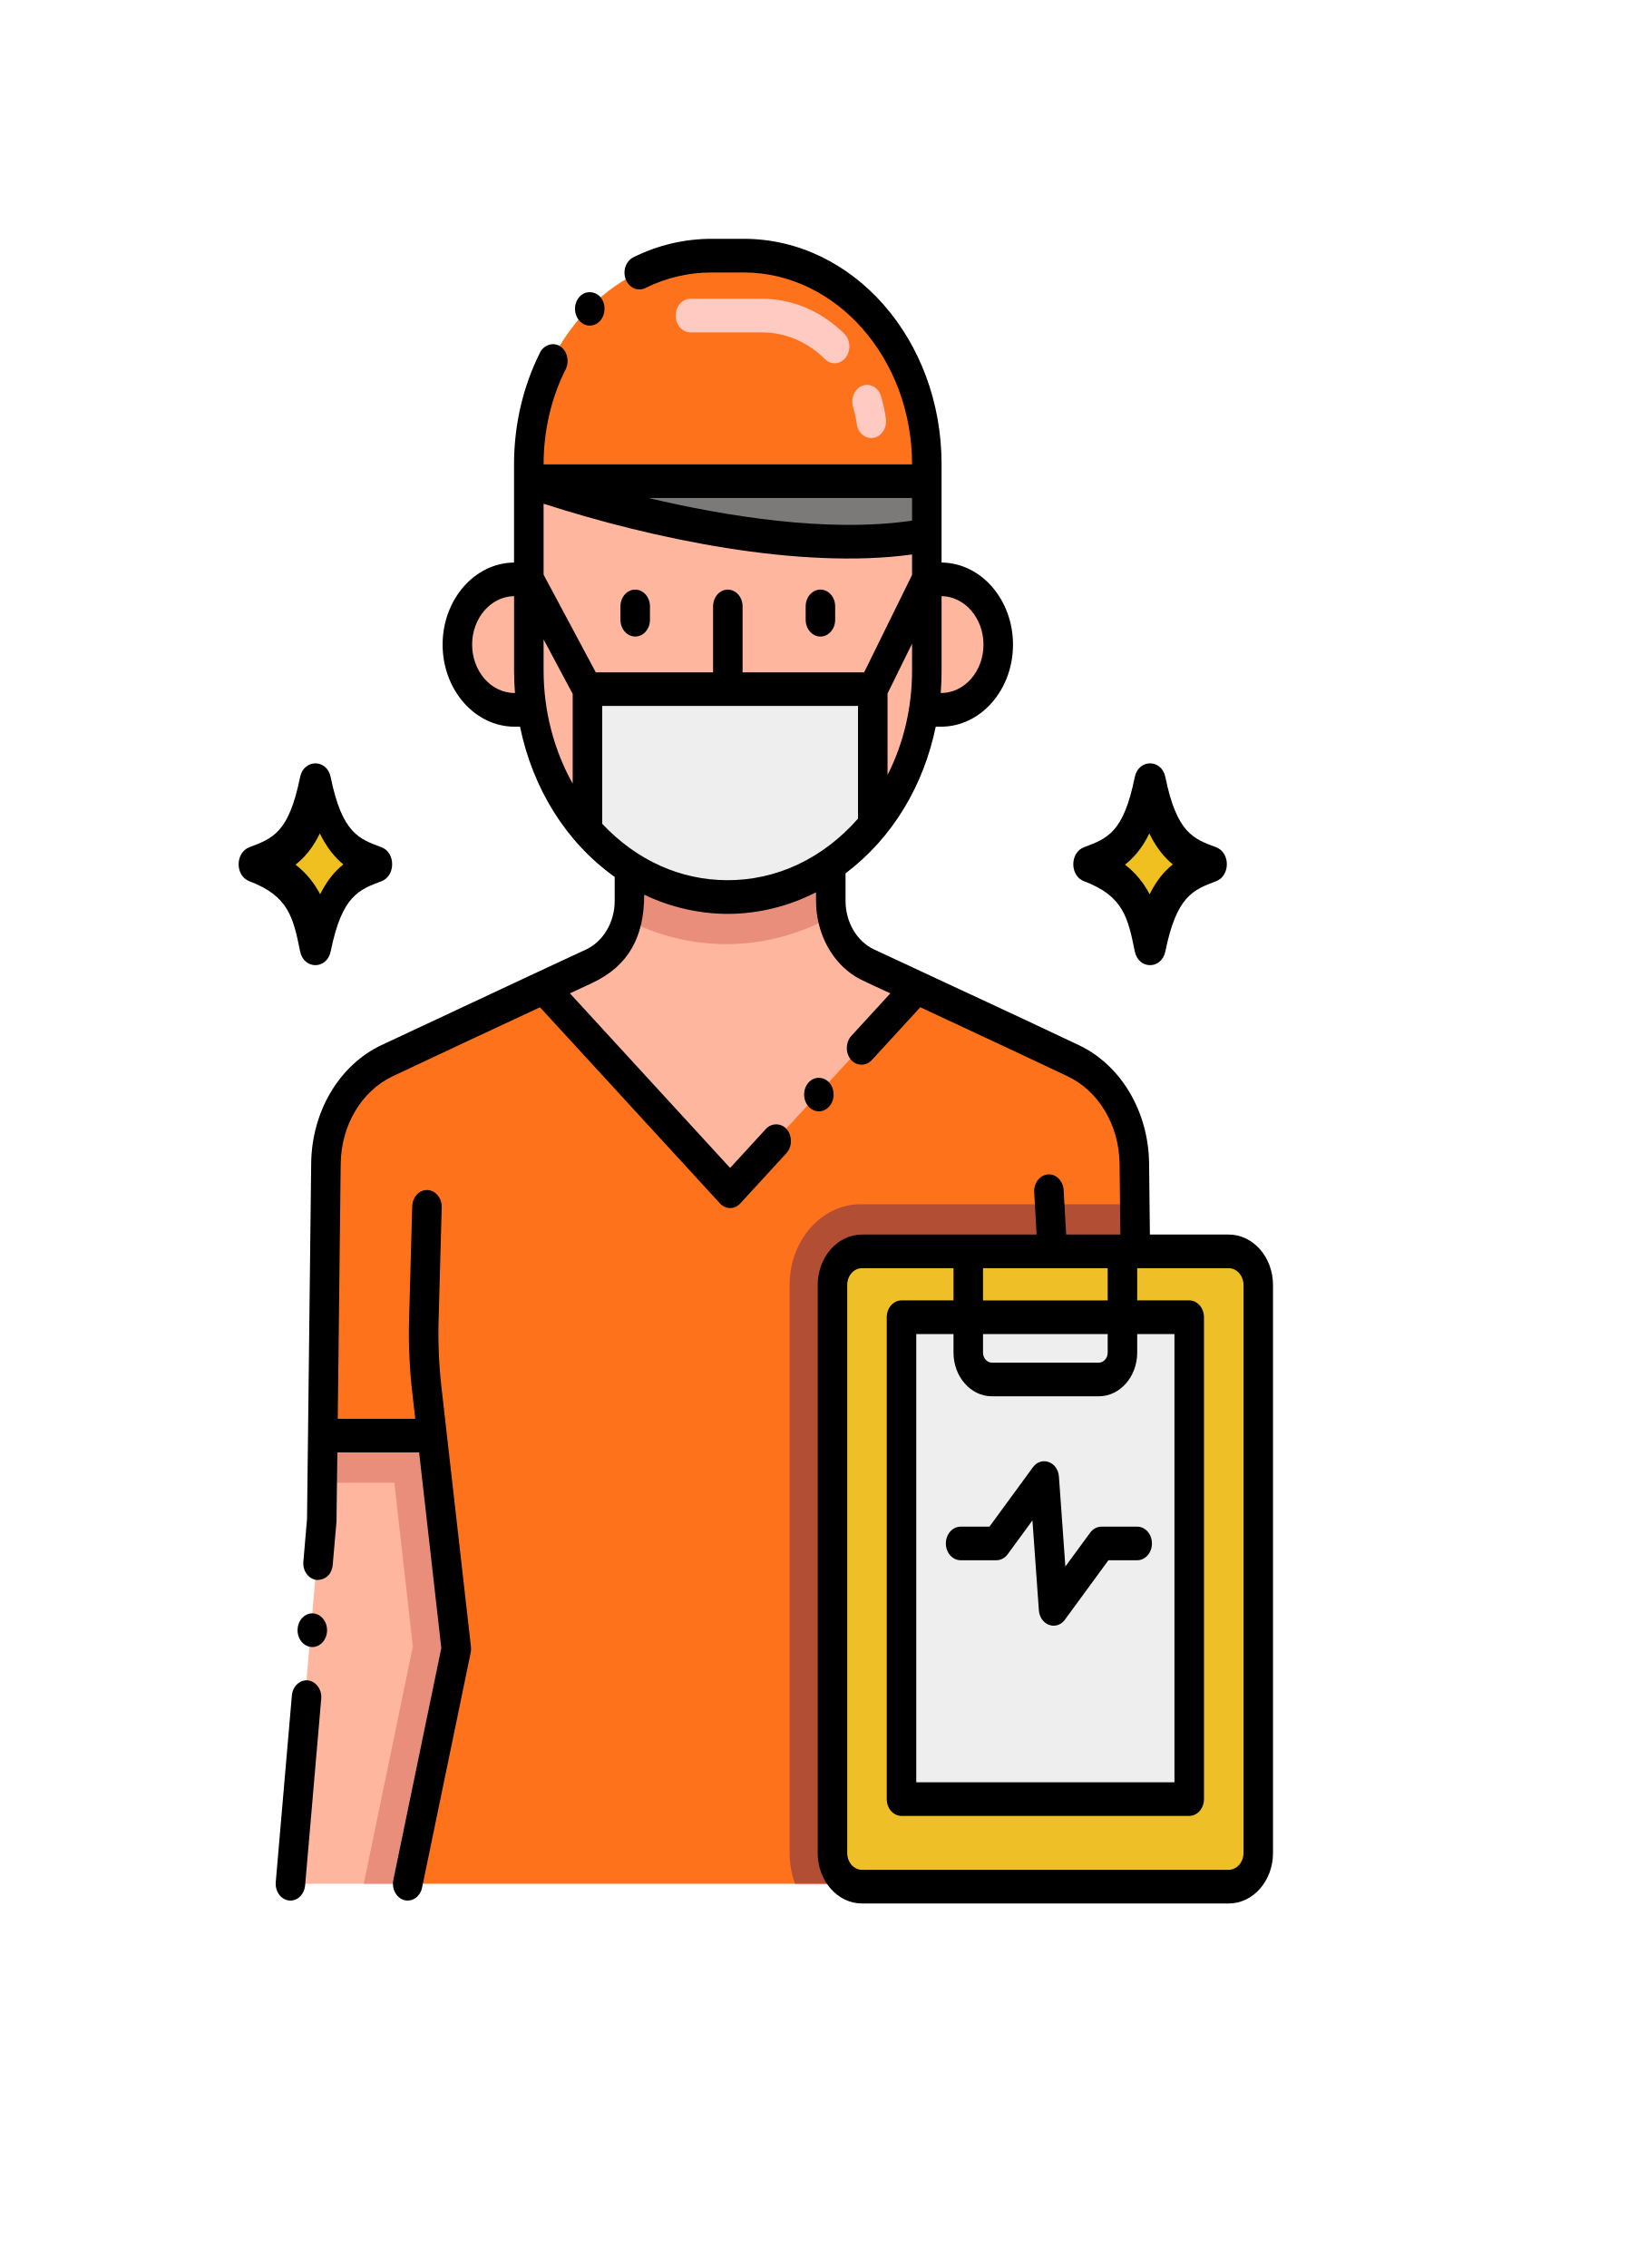
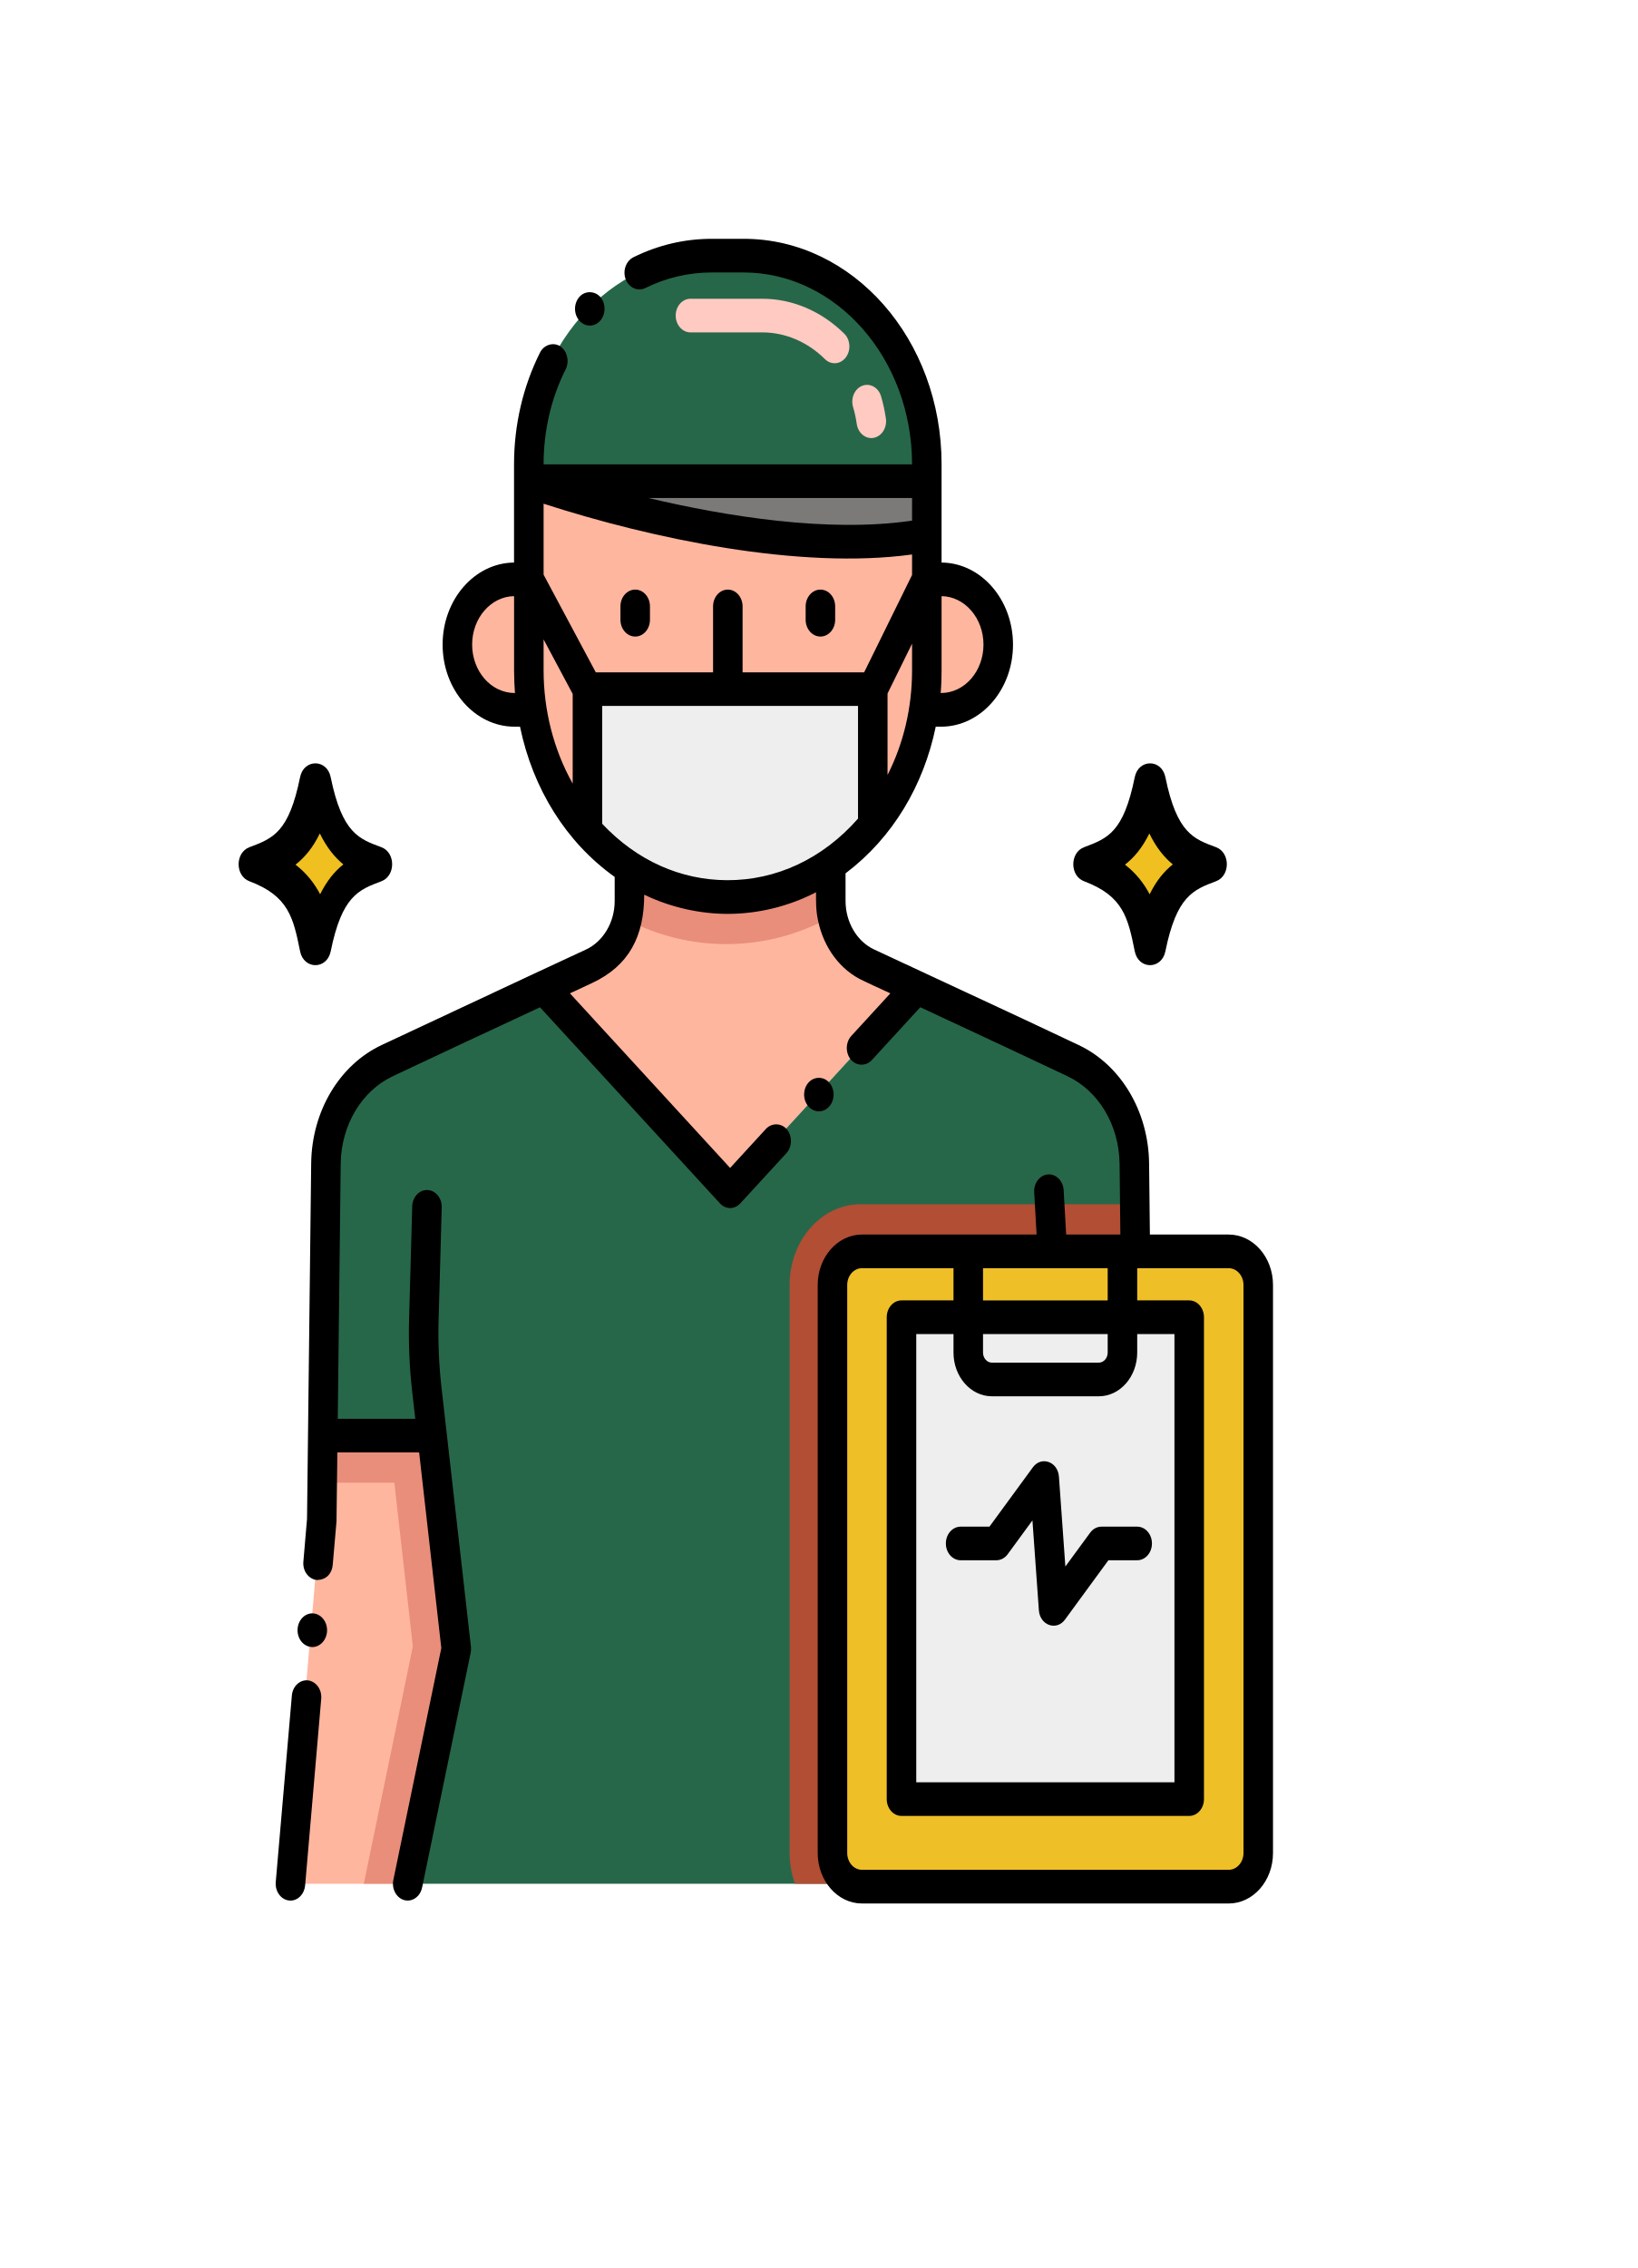
<svg xmlns="http://www.w3.org/2000/svg" width="39" height="54" viewBox="0 0 39 54" fill="none">
  <path d="M27.025 22.651C27.114 23.09 27.664 23.09 27.754 22.651C28.021 21.335 28.416 21.187 28.962 20.981C29.303 20.853 29.303 20.301 28.962 20.172C28.437 19.976 28.028 19.849 27.754 18.503C27.664 18.065 27.114 18.066 27.025 18.503C26.757 19.819 26.383 19.959 25.817 20.172C25.476 20.301 25.475 20.853 25.817 20.982C26.757 21.335 26.864 21.858 27.025 22.651Z" fill="black" />
  <path d="M9.084 20.172C8.559 19.976 8.15 19.849 7.875 18.503C7.786 18.065 7.236 18.066 7.147 18.503C6.879 19.819 6.505 19.959 5.939 20.172C5.598 20.301 5.597 20.853 5.939 20.982C6.879 21.335 6.986 21.859 7.147 22.651C7.236 23.09 7.786 23.09 7.876 22.651C8.143 21.335 8.538 21.187 9.084 20.982C9.424 20.853 9.425 20.301 9.084 20.172Z" fill="black" />
  <path d="M10.832 39.261L9.672 44.851H6.882L7.629 36.187L7.638 35.303L7.653 34.181H10.254L10.832 39.261Z" fill="#FFB69F" />
  <path d="M21.803 23.513L17.353 28.362L12.902 23.513C13.762 23.116 13.455 23.26 14.054 22.978C14.478 22.781 14.788 22.371 14.903 21.884C14.938 21.745 14.955 21.599 14.955 21.45V20.656C16.415 21.614 18.3 21.594 19.75 20.577V21.45C19.75 21.58 19.763 21.707 19.79 21.83C19.895 22.341 20.212 22.775 20.652 22.978C21.282 23.273 20.936 23.113 21.803 23.513Z" fill="#FFB69F" />
  <path d="M19.79 21.83C18.258 22.68 16.434 22.692 14.903 21.884C14.938 21.745 14.955 21.599 14.955 21.45V20.656C16.415 21.614 18.3 21.594 19.75 20.577V21.45C19.75 21.58 19.763 21.707 19.79 21.83Z" fill="#E98E7B" />
  <path d="M10.832 39.261L9.672 44.851H8.664L9.832 39.201L9.391 35.303H7.638L7.652 34.181H10.254L10.832 39.261Z" fill="#E98E7B" />
-   <path d="M19.79 30.595V44.119C19.79 44.446 19.961 44.726 20.207 44.851H9.675L10.832 39.261L10.255 34.181H7.652L7.727 27.702C7.74 26.624 8.315 25.661 9.189 25.251C11.407 24.21 10.321 24.718 12.902 23.513L17.353 28.362L21.803 23.513C24.533 24.786 23.841 24.462 25.516 25.251C26.391 25.661 26.966 26.624 26.978 27.702L26.99 28.673L27.002 29.794H20.493C20.105 29.794 19.79 30.153 19.79 30.595Z" fill="#FE721C" />
+   <path d="M19.79 30.595V44.119C19.79 44.446 19.961 44.726 20.207 44.851H9.675L10.832 39.261L10.255 34.181H7.652L7.727 27.702C7.74 26.624 8.315 25.661 9.189 25.251C11.407 24.21 10.321 24.718 12.902 23.513L17.353 28.362L21.803 23.513C24.533 24.786 23.841 24.462 25.516 25.251C26.391 25.661 26.966 26.624 26.978 27.702L26.99 28.673L27.002 29.794H20.493C20.105 29.794 19.79 30.153 19.79 30.595Z" fill="#276749" />
  <path d="M19.79 30.595V44.119C19.79 44.446 19.961 44.726 20.207 44.851H18.933C18.85 44.622 18.805 44.373 18.805 44.119V30.595C18.805 29.535 19.562 28.673 20.493 28.673H26.99L27.002 29.794H20.493C20.105 29.794 19.79 30.153 19.79 30.595Z" fill="#B14E34" />
  <path d="M12.632 16.901H12.22C11.466 16.901 10.857 16.206 10.857 15.347C10.857 14.492 11.465 13.794 12.22 13.794H12.559V15.961C12.559 16.285 12.583 16.6 12.632 16.901Z" fill="#FFB69F" />
  <path d="M22.037 11.457V15.961C22.037 16.281 22.014 16.597 21.965 16.901C21.809 17.923 21.394 18.883 20.75 19.658C20.463 20.005 20.129 20.315 19.75 20.577C18.3 21.594 16.415 21.614 14.955 20.656C14.588 20.417 14.252 20.124 13.955 19.788C13.279 19.023 12.806 18.027 12.632 16.901C12.583 16.6 12.559 16.285 12.559 15.961V11.457H22.037Z" fill="#FFB69F" />
  <path d="M12.559 11.457C12.559 11.457 18.18 13.463 22.038 12.742V11.457H12.559Z" fill="#7C7A78" />
  <path d="M23.738 15.349C23.738 16.204 23.131 16.901 22.376 16.901H21.965C22.014 16.597 22.037 16.281 22.037 15.961V13.794H22.376C23.13 13.794 23.738 14.489 23.738 15.349Z" fill="#FFB69F" />
-   <path d="M22.038 11.457H12.559V11.052C12.559 8.309 14.511 6.086 16.919 6.086H17.678C20.086 6.086 22.038 8.309 22.038 11.052V11.457Z" fill="#FE721C" />
+   <path d="M22.038 11.457H12.559V11.052C12.559 8.309 14.511 6.086 16.919 6.086H17.678C20.086 6.086 22.038 8.309 22.038 11.052V11.457Z" fill="#276749" />
  <path d="M20.75 16.408V19.658C20.463 20.005 20.129 20.315 19.75 20.577C18.3 21.594 16.415 21.614 14.955 20.656C14.588 20.417 14.252 20.124 13.955 19.788V16.408H20.75Z" fill="#EEEEEE" />
  <path d="M29.93 30.595V44.119C29.93 44.561 29.615 44.92 29.227 44.92H20.493C20.392 44.92 20.294 44.896 20.207 44.851C19.961 44.726 19.79 44.446 19.79 44.119V30.595C19.79 30.153 20.105 29.794 20.493 29.794H29.227C29.615 29.794 29.93 30.153 29.93 30.595Z" fill="#EFBF27" />
  <path d="M21.434 31.363H28.286V42.836H21.434V31.363Z" fill="#EEEEEE" />
  <path d="M20.404 10.094C20.384 9.957 20.355 9.821 20.316 9.69C20.255 9.48 20.354 9.254 20.538 9.184C20.722 9.114 20.922 9.227 20.983 9.437C21.034 9.609 21.072 9.786 21.098 9.965C21.129 10.184 20.998 10.389 20.807 10.425C20.616 10.46 20.435 10.312 20.404 10.094ZM19.646 8.55C19.232 8.14 18.701 7.914 18.153 7.914C18.153 7.914 18.153 7.914 18.153 7.914H16.444C16.25 7.914 16.092 7.735 16.092 7.514C16.092 7.292 16.25 7.113 16.444 7.113H18.153H18.153C18.871 7.113 19.565 7.409 20.108 7.946C20.254 8.091 20.27 8.344 20.142 8.511C20.015 8.678 19.793 8.695 19.646 8.55Z" fill="#FFCAC2" />
  <path d="M27.931 20.581C27.724 20.746 27.539 20.968 27.379 21.292C27.245 21.037 27.062 20.797 26.792 20.587C27.01 20.416 27.206 20.185 27.372 19.844C27.54 20.19 27.733 20.419 27.931 20.581Z" fill="#F0C020" />
  <path d="M8.177 20.581C7.97 20.746 7.785 20.968 7.624 21.292C7.491 21.037 7.308 20.797 7.038 20.587C7.256 20.416 7.451 20.185 7.617 19.844C7.786 20.19 7.979 20.419 8.177 20.581Z" fill="#F0C020" />
  <path d="M6.951 40.369L6.567 44.813C6.548 45.056 6.715 45.252 6.917 45.252C7.099 45.252 7.249 45.096 7.267 44.889L7.65 40.448C7.67 40.224 7.525 40.032 7.335 40.009C7.141 39.988 6.969 40.15 6.951 40.369Z" fill="black" />
  <path d="M7.788 38.852C7.806 38.633 7.664 38.438 7.471 38.415C7.279 38.394 7.107 38.556 7.088 38.776C7.07 38.998 7.21 39.19 7.404 39.213C7.578 39.238 7.767 39.088 7.788 38.852Z" fill="black" />
  <path d="M15.128 14.038C14.934 14.038 14.776 14.217 14.776 14.438V14.756C14.776 14.977 14.934 15.156 15.128 15.156C15.322 15.156 15.479 14.977 15.479 14.756V14.438C15.479 14.217 15.322 14.038 15.128 14.038Z" fill="black" />
  <path d="M19.539 15.156C19.733 15.156 19.89 14.977 19.89 14.756V14.438C19.89 14.217 19.733 14.038 19.539 14.038C19.345 14.038 19.187 14.217 19.187 14.438V14.756C19.187 14.977 19.345 15.156 19.539 15.156Z" fill="black" />
  <path d="M14.28 7.651C14.425 7.504 14.438 7.249 14.309 7.086C14.183 6.927 13.95 6.913 13.812 7.054C13.666 7.204 13.655 7.453 13.784 7.619C13.917 7.787 14.14 7.794 14.28 7.651Z" fill="black" />
  <path d="M29.262 29.394H27.385L27.366 27.697C27.351 26.458 26.691 25.353 25.686 24.881C24.528 24.336 24.975 24.539 20.821 22.608C20.406 22.416 20.137 21.954 20.137 21.45V20.794C21.264 19.943 21.997 18.698 22.285 17.302H22.411C23.356 17.302 24.125 16.426 24.125 15.349C24.125 14.275 23.363 13.402 22.424 13.394C22.424 11.572 22.424 11.076 22.424 11.052C22.424 8.079 20.312 5.686 17.713 5.686H16.953C16.305 5.686 15.675 5.833 15.085 6.125C14.91 6.213 14.822 6.447 14.902 6.652C14.976 6.849 15.19 6.946 15.364 6.86C15.866 6.612 16.401 6.487 16.953 6.487H17.713C19.921 6.491 21.721 8.542 21.721 11.056H12.946V11.052C12.946 10.259 13.127 9.477 13.472 8.792C13.567 8.599 13.508 8.354 13.341 8.245C13.178 8.138 12.953 8.209 12.861 8.394C12.456 9.2 12.242 10.118 12.242 11.052V13.394C11.303 13.402 10.541 14.275 10.541 15.348C10.541 16.425 11.31 17.302 12.255 17.302H12.384C12.689 18.774 13.475 20.049 14.639 20.879V21.451C14.639 21.968 14.358 22.421 13.957 22.607C13.957 22.607 12.251 23.397 9.091 24.881C8.085 25.353 7.425 26.458 7.411 27.697C7.319 35.626 7.344 33.492 7.312 36.165L7.225 37.18C7.204 37.405 7.351 37.596 7.54 37.619C7.789 37.619 7.909 37.444 7.924 37.259L8.014 36.225L8.034 34.582H9.982L10.51 39.24L9.368 44.759C9.323 44.974 9.44 45.19 9.629 45.241C9.816 45.291 10.007 45.16 10.052 44.943L11.209 39.353C11.219 39.306 11.221 39.257 11.216 39.209C10.717 34.813 10.514 33.031 10.514 33.031C10.455 32.521 10.43 31.947 10.445 31.457L10.52 28.747C10.526 28.526 10.373 28.341 10.179 28.334C9.989 28.325 9.823 28.5 9.817 28.721L9.742 31.431C9.726 31.962 9.753 32.583 9.816 33.134L9.89 33.781H8.044L8.114 27.707C8.125 26.79 8.613 25.971 9.359 25.622C11.447 24.641 10.784 24.951 12.86 23.983L17.145 28.651C17.282 28.8 17.494 28.801 17.632 28.651L18.729 27.456C18.875 27.295 18.867 27.041 18.74 26.89C18.609 26.735 18.378 26.73 18.242 26.878L17.388 27.808L13.573 23.651C13.801 23.547 13.801 23.547 14.099 23.406C14.986 22.993 15.342 22.284 15.342 21.302C15.981 21.61 16.679 21.759 17.329 21.759C18.036 21.759 18.769 21.589 19.434 21.244C19.434 21.472 19.427 21.66 19.484 21.926C19.619 22.57 20.018 23.102 20.555 23.349C20.89 23.506 20.652 23.398 21.204 23.651L20.275 24.664C20.135 24.816 20.131 25.071 20.264 25.229C20.394 25.385 20.626 25.389 20.761 25.242L21.917 23.982C24.431 25.155 23.717 24.82 25.418 25.622C26.163 25.971 26.652 26.79 26.663 27.707L26.682 29.394H25.391L25.331 28.336C25.319 28.116 25.15 27.947 24.958 27.963C24.764 27.977 24.617 28.167 24.63 28.388L24.687 29.394H20.528C19.947 29.394 19.474 29.933 19.474 30.595V44.119C19.474 44.782 19.947 45.321 20.528 45.321H29.263C29.844 45.321 30.317 44.782 30.317 44.119V30.595C30.317 29.933 29.844 29.394 29.262 29.394ZM22.424 15.961V14.194C22.976 14.202 23.422 14.717 23.422 15.349C23.422 15.967 22.987 16.501 22.403 16.501C22.419 16.297 22.424 16.11 22.424 15.961ZM11.244 15.347C11.244 14.716 11.691 14.202 12.243 14.194V15.961C12.243 16.14 12.252 16.353 12.264 16.501C11.682 16.501 11.244 15.969 11.244 15.347ZM21.721 15.961C21.721 16.846 21.521 17.695 21.137 18.452V16.512L21.721 15.326V15.961ZM21.721 11.857V12.396C19.721 12.69 17.28 12.292 15.441 11.857H21.721ZM13.639 18.657C13.186 17.853 12.946 16.913 12.946 15.961V15.224L13.639 16.522V18.657ZM12.946 13.683V11.993C15.523 12.827 19.046 13.569 21.721 13.202V13.69L20.58 16.008H17.685V14.438C17.685 14.217 17.527 14.038 17.333 14.038C17.139 14.038 16.982 14.217 16.982 14.438V16.008H14.189L12.946 13.683ZM17.313 20.957C16.214 20.952 15.173 20.497 14.342 19.614V16.808H20.434V19.491C19.593 20.447 18.488 20.962 17.313 20.957ZM23.411 30.195H26.38V30.963H23.411V30.195ZM23.411 31.763H26.38V32.204C26.38 32.336 26.285 32.444 26.169 32.444H23.622C23.506 32.444 23.411 32.336 23.411 32.204V31.763ZM23.622 33.245H26.169C26.673 33.245 27.083 32.778 27.083 32.204V31.763H27.97V42.435H21.821V31.763H22.708V32.204C22.708 32.778 23.118 33.245 23.622 33.245ZM29.614 44.119C29.614 44.34 29.456 44.519 29.262 44.519H20.528C20.334 44.519 20.177 44.34 20.177 44.119V30.595C20.177 30.374 20.334 30.195 20.528 30.195H22.708V30.962H21.469C21.275 30.962 21.118 31.142 21.118 31.363V42.836C21.118 43.057 21.275 43.236 21.469 43.236H28.322C28.516 43.236 28.673 43.057 28.673 42.836V31.363C28.673 31.142 28.516 30.962 28.322 30.962H27.083V30.195H29.262C29.456 30.195 29.614 30.374 29.614 30.595V44.119Z" fill="black" />
  <path d="M19.745 26.349C19.884 26.197 19.89 25.942 19.755 25.783C19.626 25.628 19.394 25.622 19.259 25.771C19.118 25.923 19.114 26.177 19.247 26.336C19.381 26.494 19.602 26.505 19.745 26.349Z" fill="black" />
  <path d="M22.526 36.749C22.526 36.97 22.684 37.149 22.878 37.149H23.728C23.833 37.149 23.931 37.097 23.998 37.006L24.588 36.2L24.741 38.339C24.767 38.699 25.162 38.836 25.362 38.563L26.397 37.149H27.083C27.277 37.149 27.434 36.97 27.434 36.749C27.434 36.528 27.277 36.349 27.083 36.349H26.233C26.128 36.349 26.029 36.401 25.963 36.492L25.372 37.298L25.219 35.159C25.194 34.802 24.8 34.661 24.599 34.935L23.564 36.349H22.878C22.684 36.349 22.526 36.528 22.526 36.749Z" fill="black" />
</svg>
